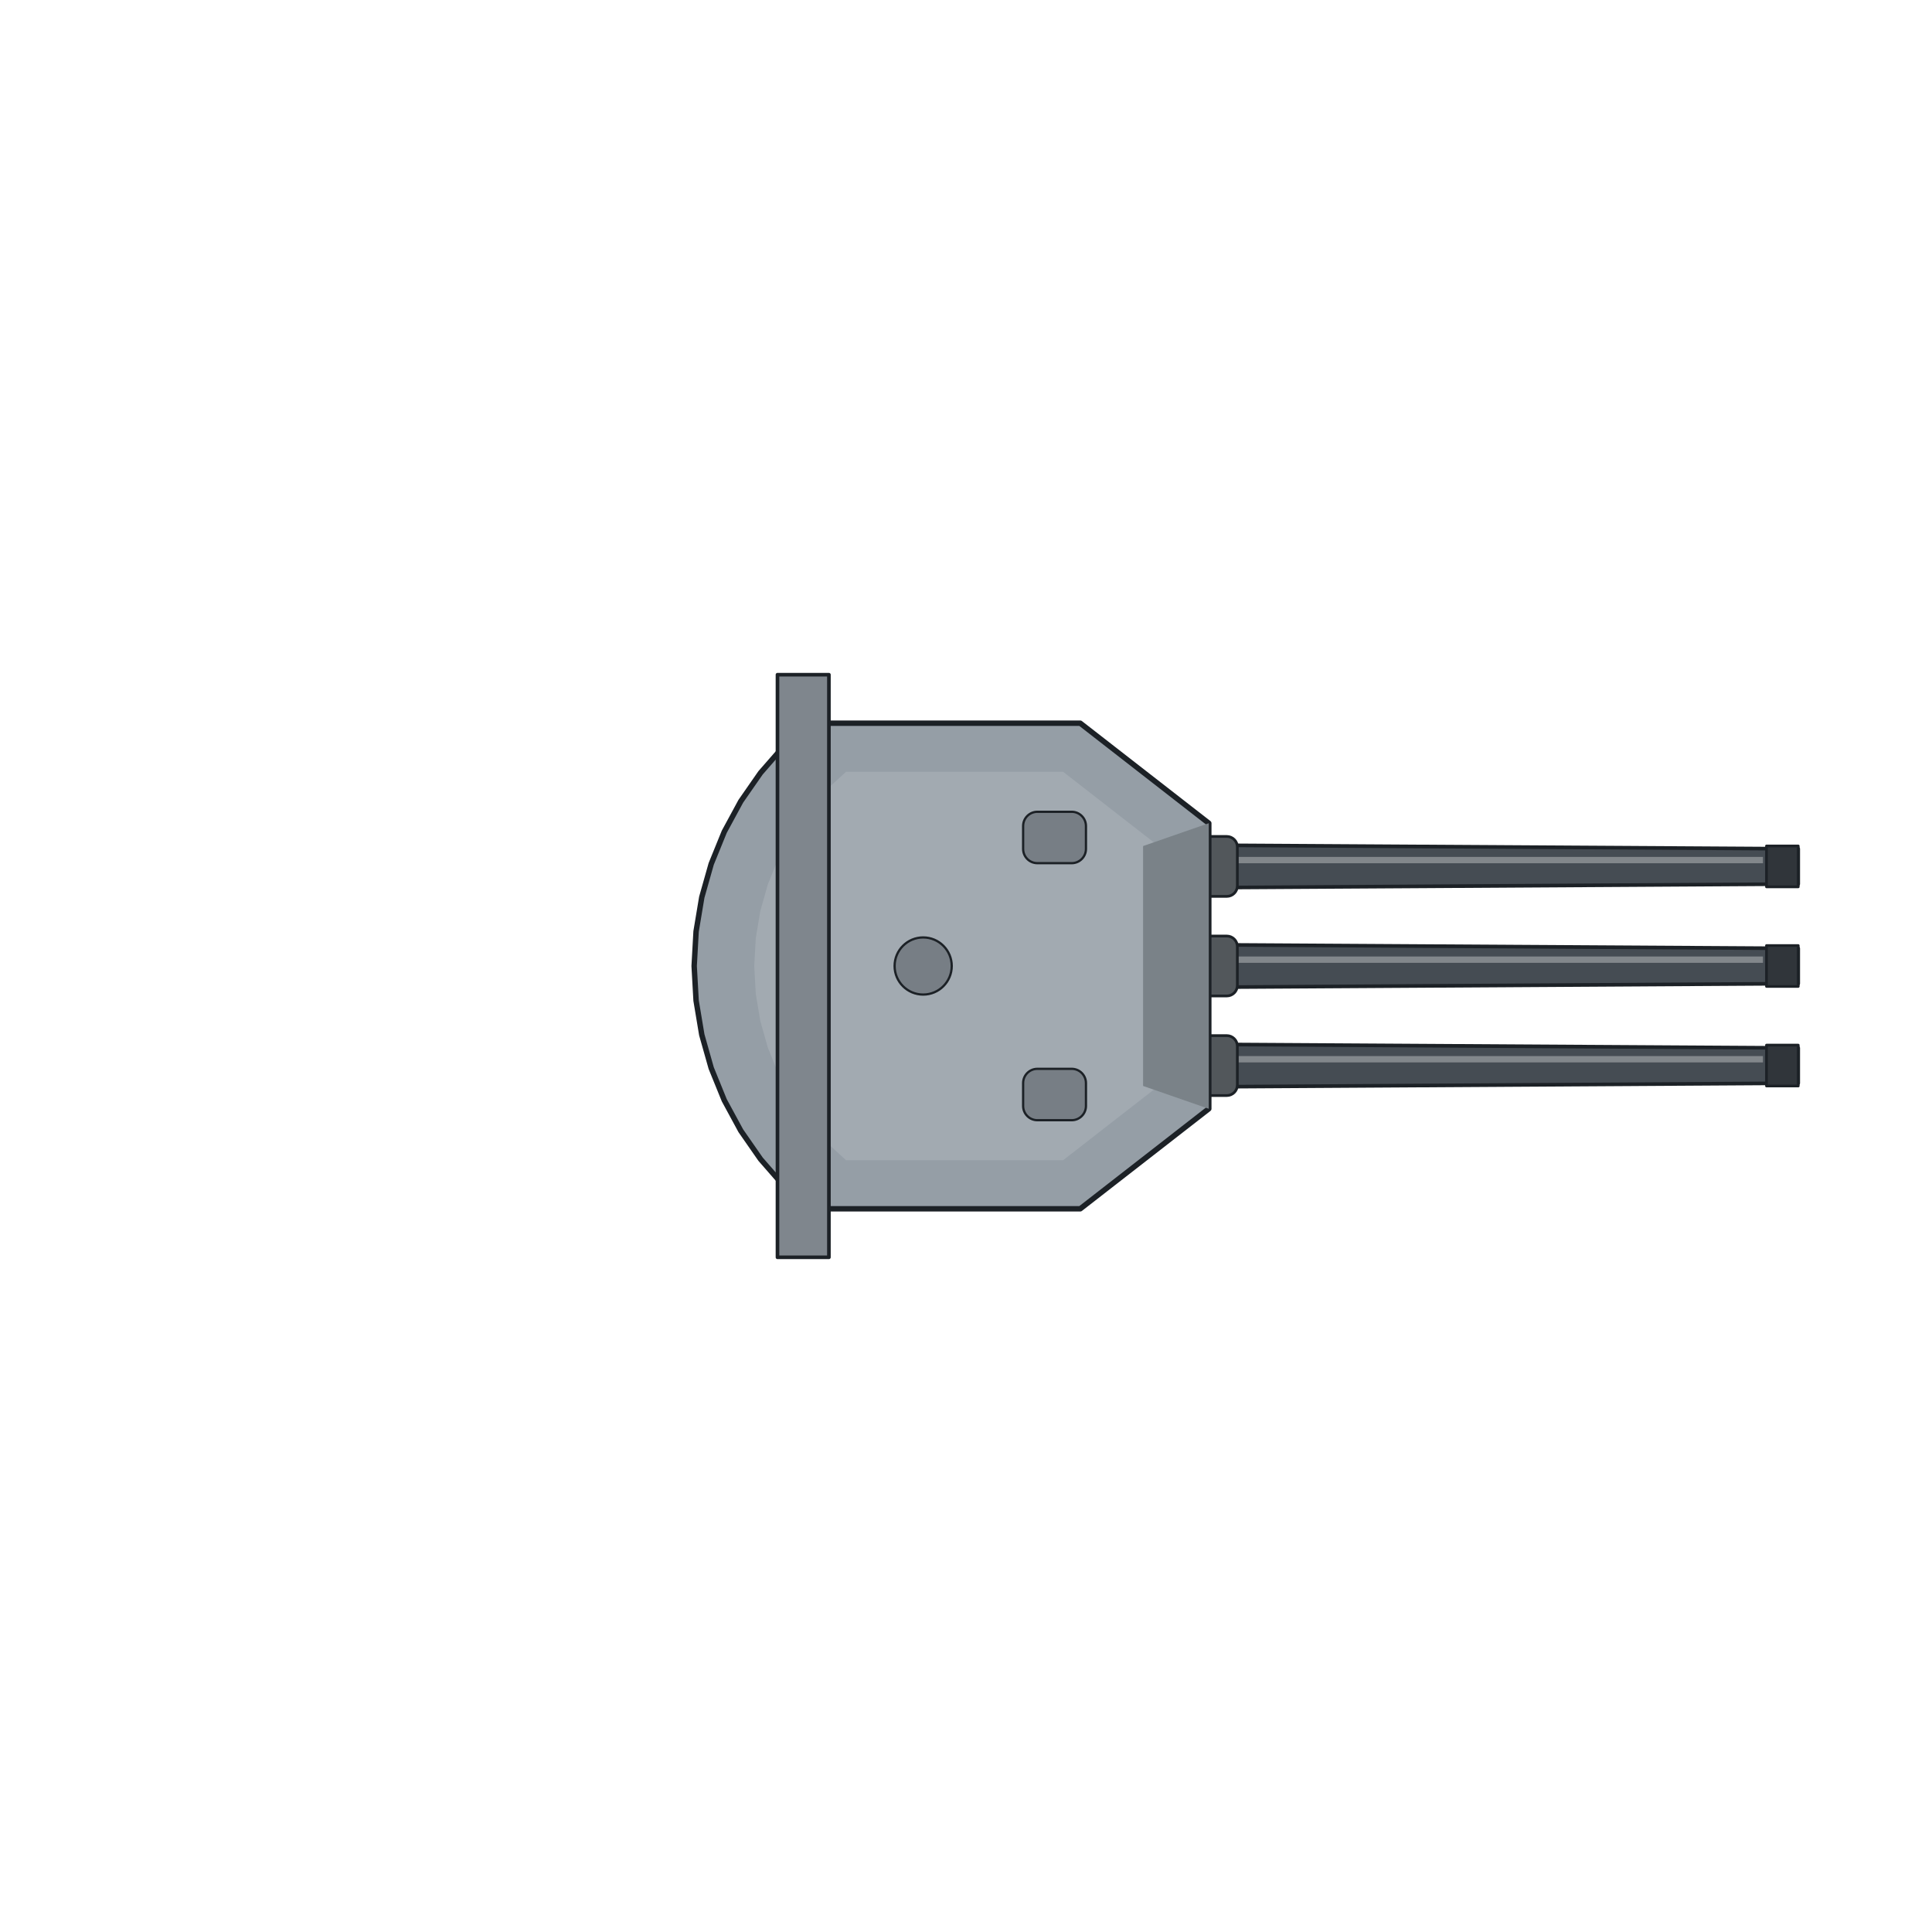
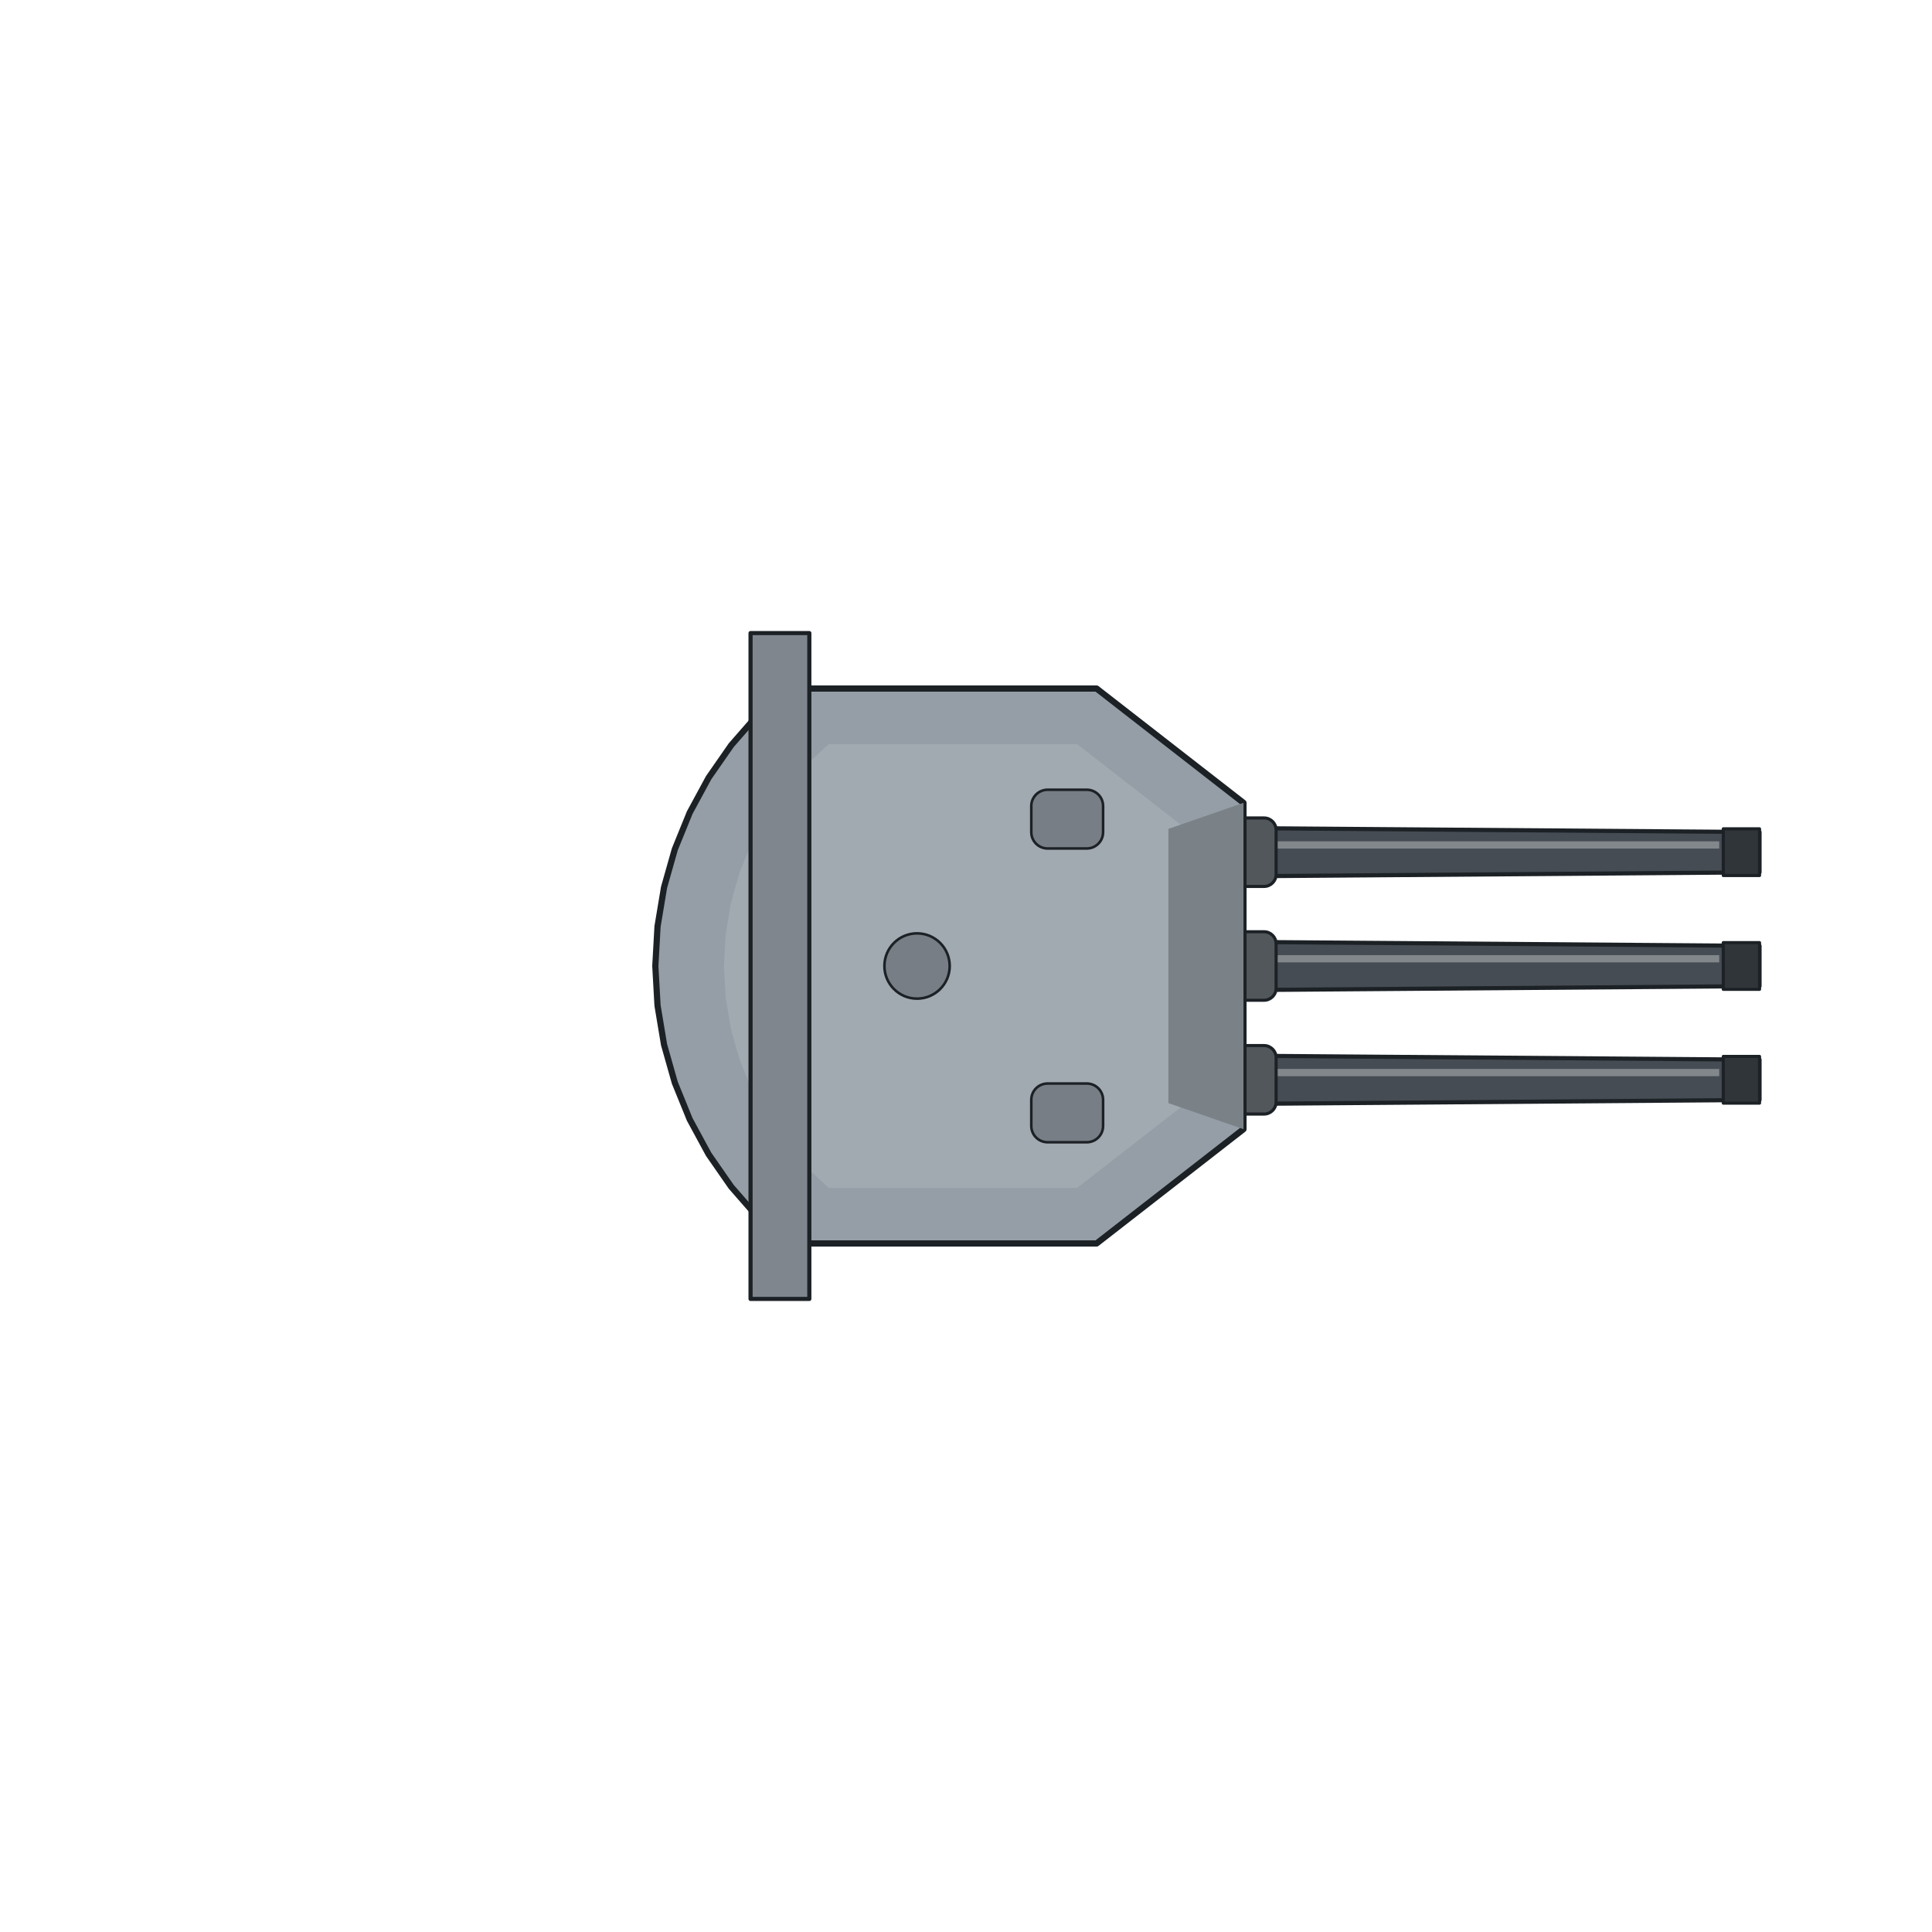
- <svg xmlns="http://www.w3.org/2000/svg" width="512" height="512" viewBox="-25.6 -25.6 51.2 51.2" shape-rendering="geometricPrecision">
+ <svg xmlns="http://www.w3.org/2000/svg" width="448" height="448" viewBox="-22.4 -22.4 44.8 44.8" shape-rendering="geometricPrecision">
  <defs />
-   <path d="M3.784,-3.218 L22.055,-3.106 L22.055,-2.172 L3.784,-2.06 Z" fill="#454c53" stroke="#1c2126" stroke-width="0.096" stroke-linejoin="round" />
-   <line x1="3.784" y1="-2.807" x2="21.12" y2="-2.807" stroke="#b5b7ba" stroke-width="0.168" stroke-opacity="0.55" />
-   <rect x="21.214" y="-3.181" width="0.841" height="1.083" fill="#30353a" stroke="#1c2126" stroke-width="0.072" stroke-linejoin="round" />
-   <path d="M3.784,-0.579 L22.055,-0.467 L22.055,0.467 L3.784,0.579 Z" fill="#454c53" stroke="#1c2126" stroke-width="0.096" stroke-linejoin="round" />
-   <line x1="3.784" y1="-0.168" x2="21.12" y2="-0.168" stroke="#b5b7ba" stroke-width="0.168" stroke-opacity="0.55" />
-   <rect x="21.214" y="-0.542" width="0.841" height="1.083" fill="#30353a" stroke="#1c2126" stroke-width="0.072" stroke-linejoin="round" />
-   <path d="M3.784,2.06 L22.055,2.172 L22.055,3.106 L3.784,3.218 Z" fill="#454c53" stroke="#1c2126" stroke-width="0.096" stroke-linejoin="round" />
-   <line x1="3.784" y1="2.471" x2="21.12" y2="2.471" stroke="#b5b7ba" stroke-width="0.168" stroke-opacity="0.55" />
-   <rect x="21.214" y="2.097" width="0.841" height="1.083" fill="#30353a" stroke="#1c2126" stroke-width="0.072" stroke-linejoin="round" />
+   <path d="M3.784,-3.218 L18.401,-3.106 L18.401,-2.172 L3.784,-2.06 Z" fill="#454c53" stroke="#1c2126" stroke-width="0.096" stroke-linejoin="round" />
+   <line x1="3.784" y1="-2.807" x2="17.466" y2="-2.807" stroke="#b5b7ba" stroke-width="0.168" stroke-opacity="0.55" />
+   <rect x="17.56" y="-3.181" width="0.841" height="1.083" fill="#30353a" stroke="#1c2126" stroke-width="0.072" stroke-linejoin="round" />
+   <path d="M3.784,-0.579 L18.401,-0.467 L18.401,0.467 L3.784,0.579 Z" fill="#454c53" stroke="#1c2126" stroke-width="0.096" stroke-linejoin="round" />
+   <line x1="3.784" y1="-0.168" x2="17.466" y2="-0.168" stroke="#b5b7ba" stroke-width="0.168" stroke-opacity="0.55" />
+   <rect x="17.56" y="-0.542" width="0.841" height="1.083" fill="#30353a" stroke="#1c2126" stroke-width="0.072" stroke-linejoin="round" />
+   <path d="M3.784,2.06 L18.401,2.172 L18.401,3.106 L3.784,3.218 Z" fill="#454c53" stroke="#1c2126" stroke-width="0.096" stroke-linejoin="round" />
+   <line x1="3.784" y1="2.471" x2="17.466" y2="2.471" stroke="#b5b7ba" stroke-width="0.168" stroke-opacity="0.55" />
+   <rect x="17.56" y="2.097" width="0.841" height="1.083" fill="#30353a" stroke="#1c2126" stroke-width="0.072" stroke-linejoin="round" />
  <rect x="5.677" y="-3.433" width="1.514" height="1.588" rx="0.28" fill="#52575b" stroke="#1c2126" stroke-width="0.072" stroke-linejoin="round" />
  <rect x="5.677" y="-0.794" width="1.514" height="1.588" rx="0.28" fill="#52575b" stroke="#1c2126" stroke-width="0.072" stroke-linejoin="round" />
  <rect x="5.677" y="1.845" width="1.514" height="1.588" rx="0.28" fill="#52575b" stroke="#1c2126" stroke-width="0.072" stroke-linejoin="round" />
  <path d="M6.434,-3.784 L6.434,3.784 L3.028,6.434 L-4.163,6.434 L-4.84,5.812 L-5.444,5.12 L-5.968,4.366 L-6.406,3.558 L-6.752,2.707 L-7.002,1.823 L-7.153,0.917 L-7.204,0 L-7.153,-0.917 L-7.002,-1.823 L-6.752,-2.707 L-6.406,-3.558 L-5.968,-4.366 L-5.444,-5.12 L-4.84,-5.812 L-4.163,-6.434 L3.028,-6.434 Z" fill="#959ea6" stroke="#1c2126" stroke-width="0.144" stroke-linejoin="round" />
  <path d="M6.434,-3.784 L6.434,3.784 L3.028,6.434 L-4.163,6.434 L-4.84,5.812 L-5.444,5.12 L-5.968,4.366 L-6.406,3.558 L-6.752,2.707 L-7.002,1.823 L-7.153,0.917 L-7.204,0 L-7.153,-0.917 L-7.002,-1.823 L-6.752,-2.707 L-6.406,-3.558 L-5.968,-4.366 L-5.444,-5.12 L-4.84,-5.812 L-4.163,-6.434 L3.028,-6.434 Z" fill="#a2aab1" transform="translate(0.151,0) scale(0.8)" />
  <path d="M6.434,-3.784 L6.434,3.784 L4.693,3.179 L4.693,-3.179 Z" fill="#7a8288" />
  <path d="M-4.996,-7.72 L-3.633,-7.72 L-3.633,7.72 L-4.996,7.72 Z" fill="#7f868d" stroke="#1c2126" stroke-width="0.096" stroke-linejoin="round" />
  <rect x="1.514" y="-4.087" width="1.665" height="1.362" rx="0.378" fill="#777e85" stroke="#1c2126" stroke-width="0.06" stroke-linejoin="round" />
  <rect x="1.514" y="2.725" width="1.665" height="1.362" rx="0.378" fill="#777e85" stroke="#1c2126" stroke-width="0.06" stroke-linejoin="round" />
  <circle cx="-1.135" cy="0" r="0.757" fill="#777e85" stroke="#1c2126" stroke-width="0.06" stroke-linejoin="round" />
</svg>
